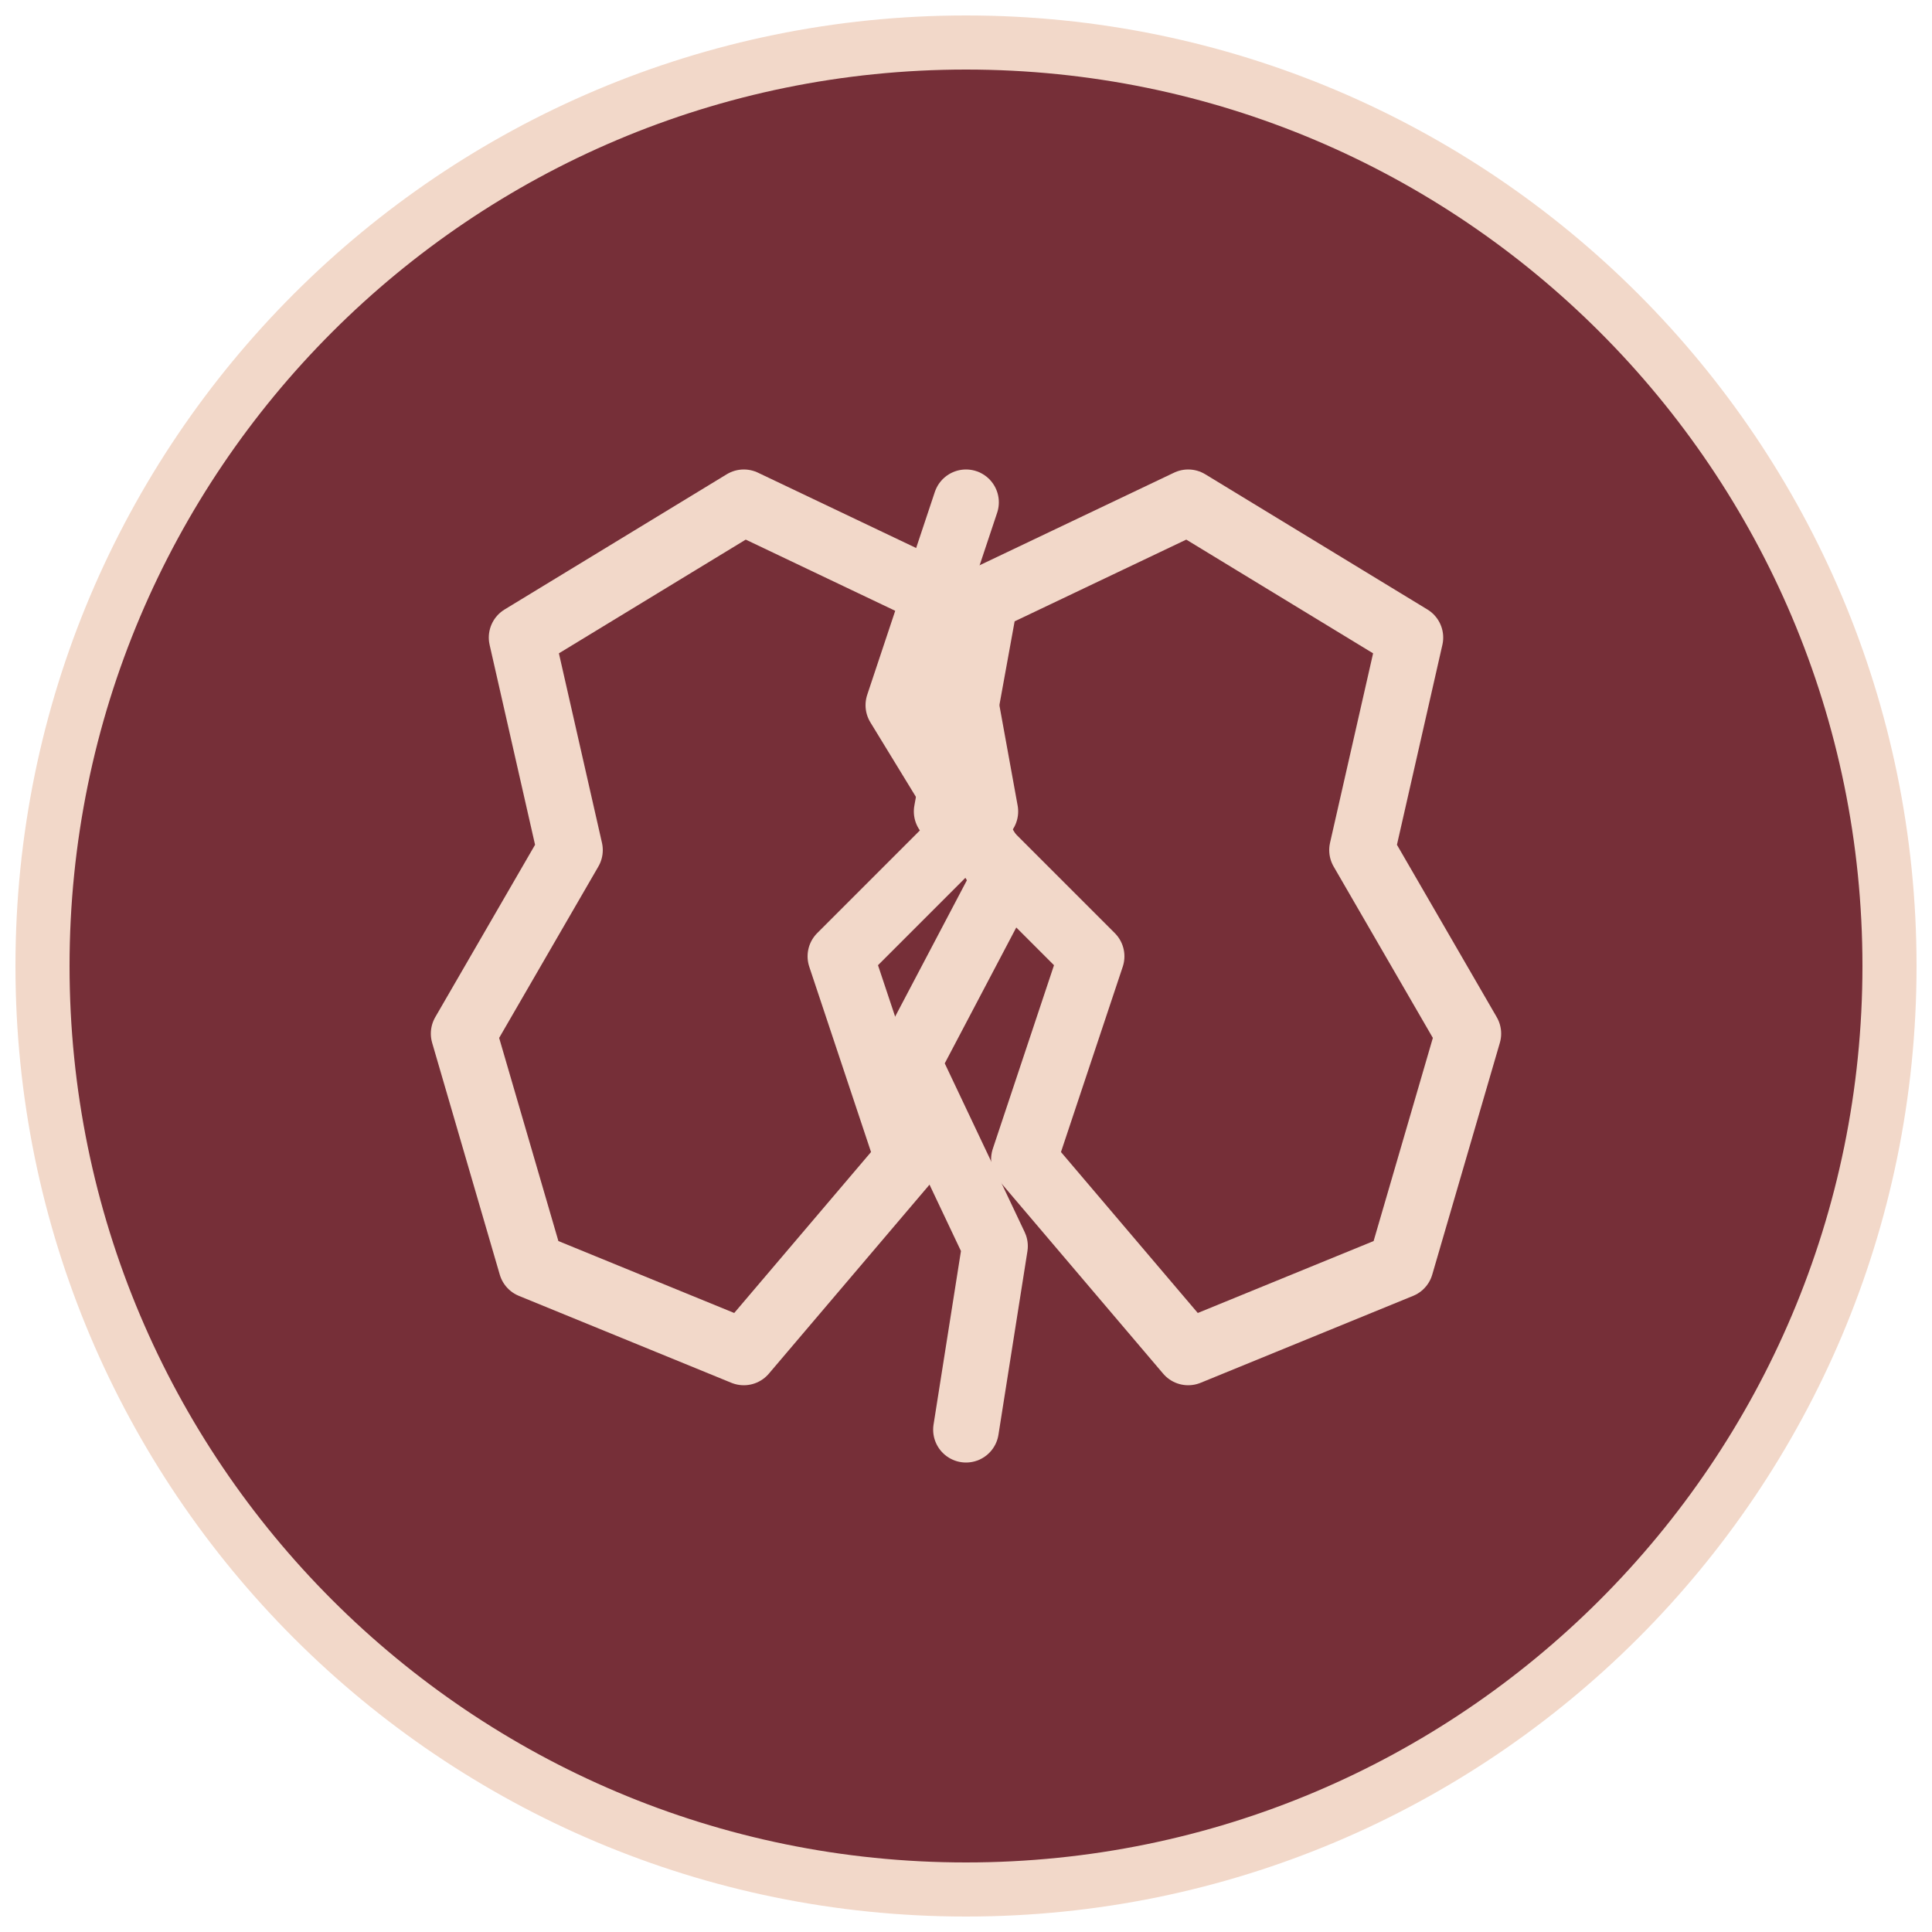
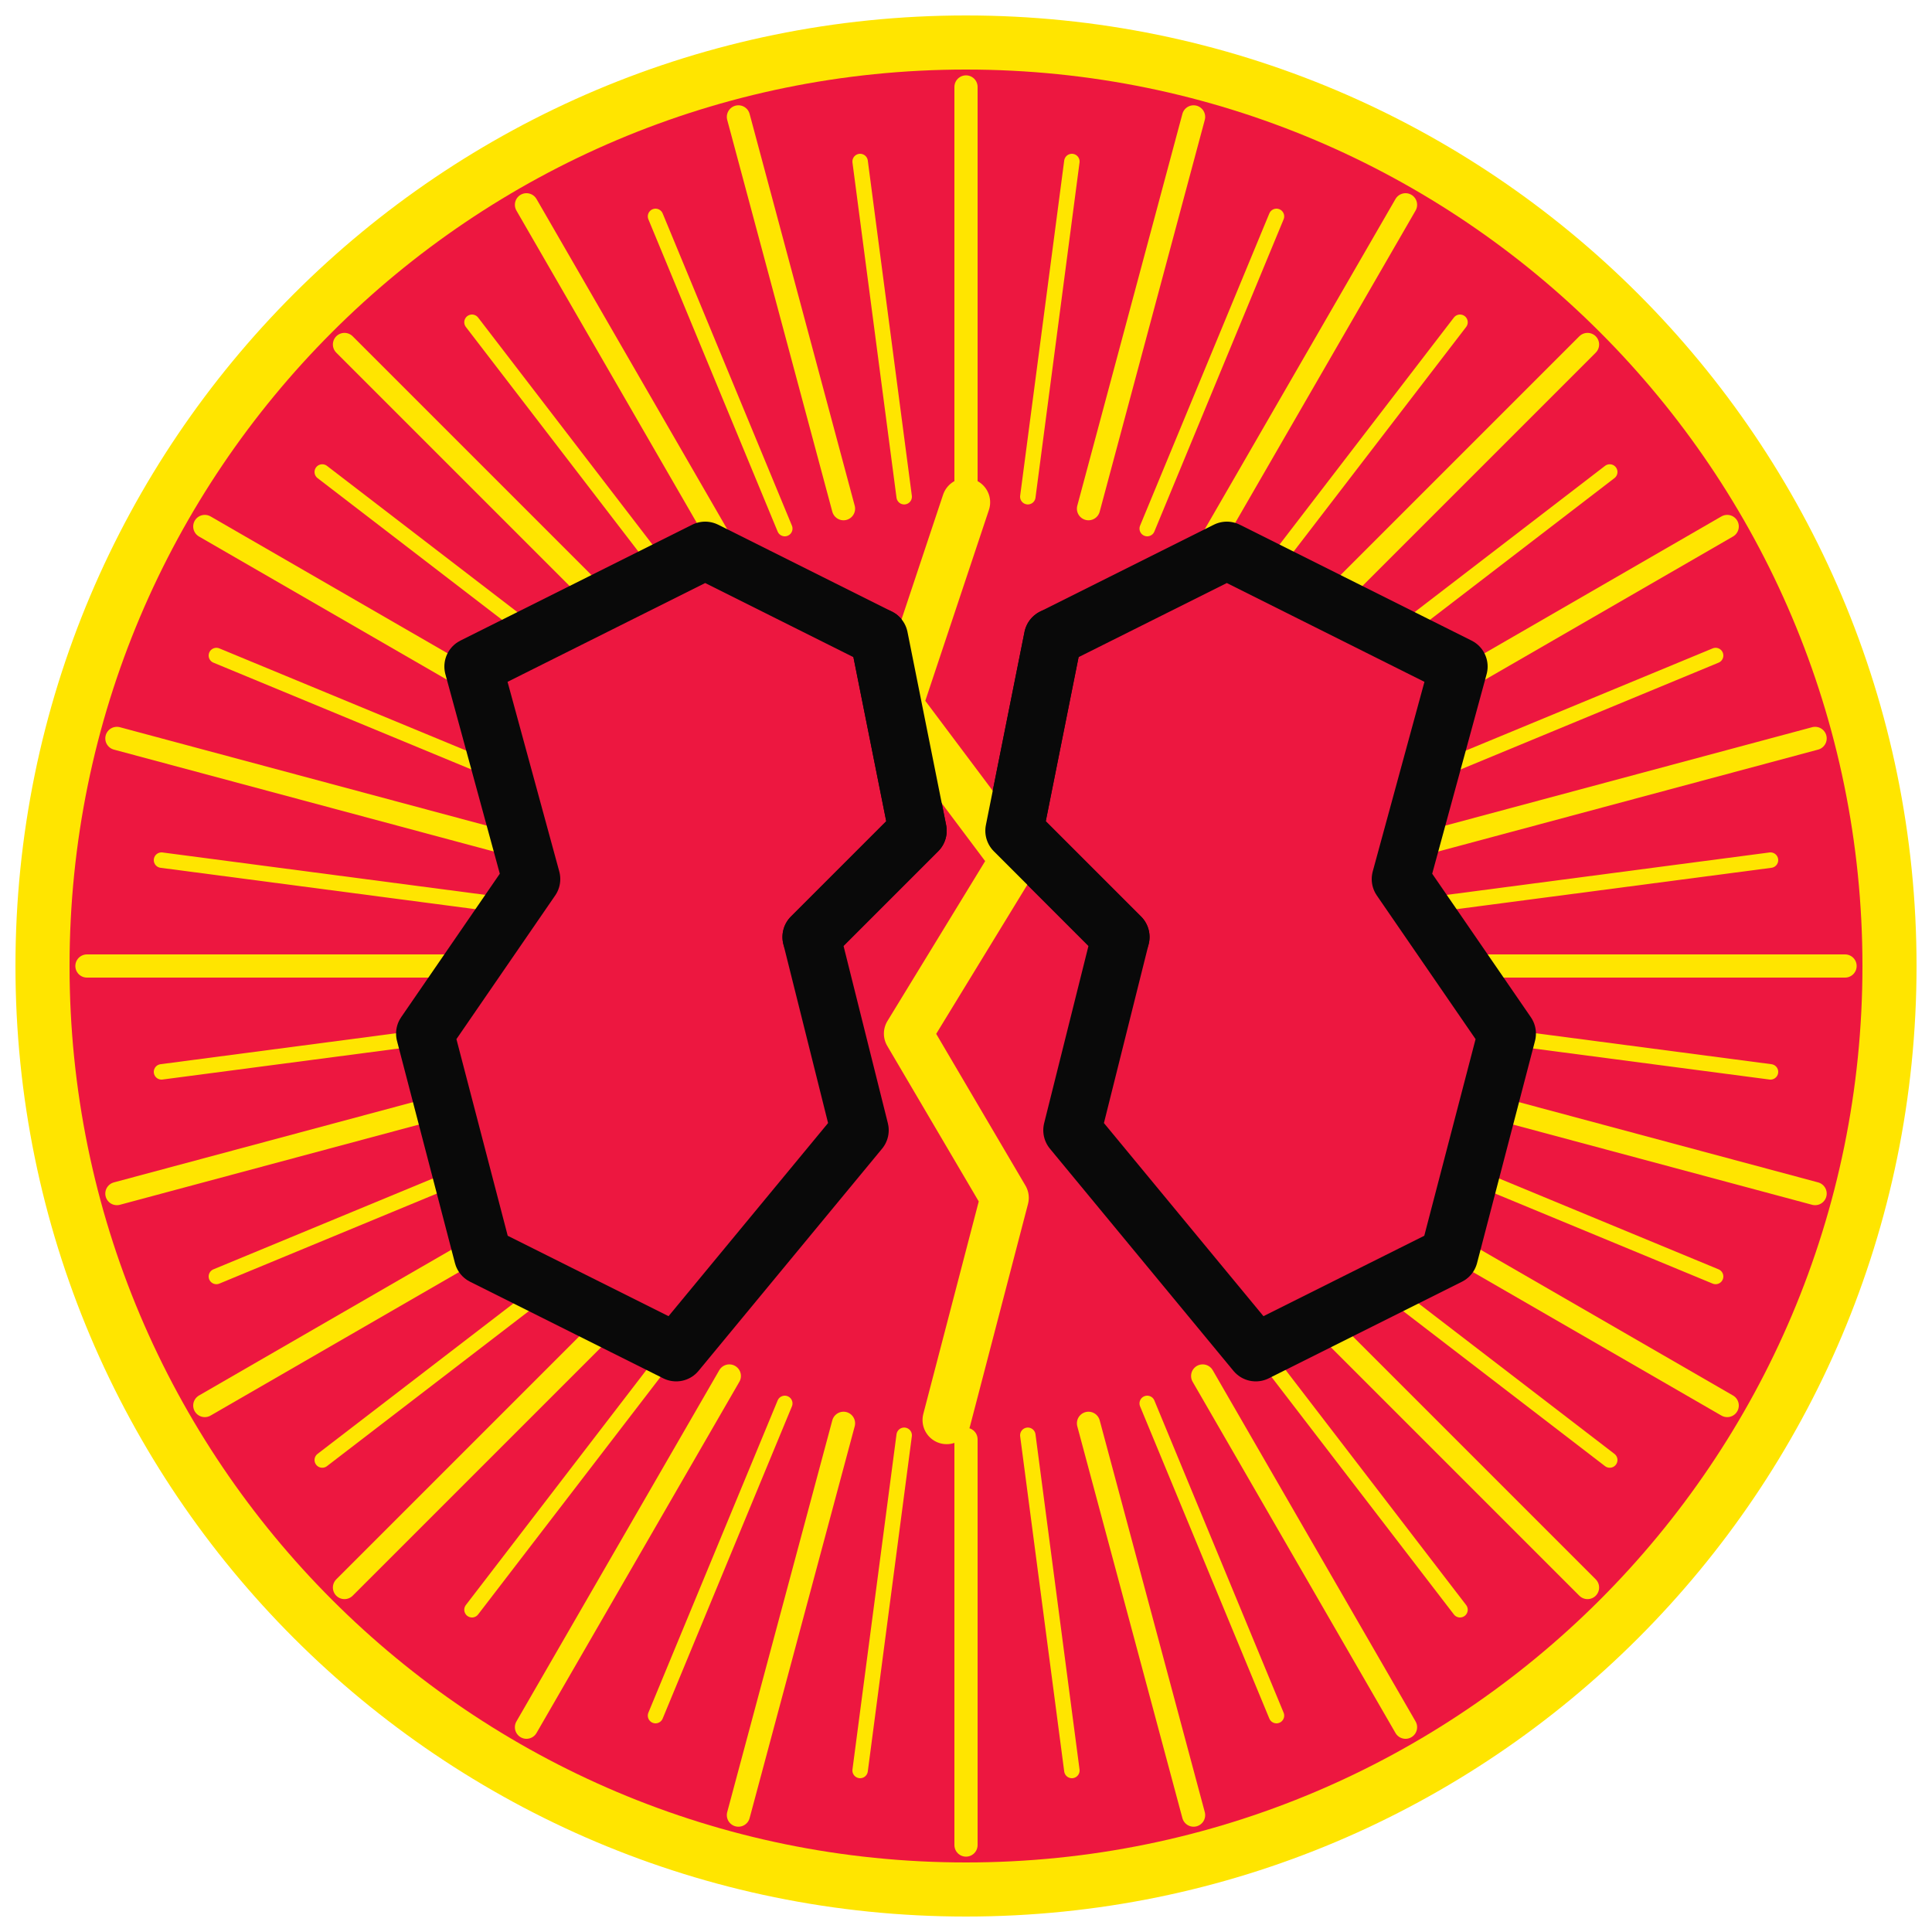
<svg xmlns="http://www.w3.org/2000/svg" width="1000" height="1000" viewBox="0 0 1000 1000">
-   <circle cx="500" cy="500" r="478" fill="#762F38" stroke="#F2D8C9" stroke-width="28" />
-   <g fill="none" stroke="#F2D8C9" stroke-width="34" stroke-linecap="round" stroke-linejoin="round">
-     <path d="M270 330l115-70 105 50 20 110-75 75 35 105-85 100-110-45-35-120 55-95z" />
-     <path d="M730 330l-115-70-105 50-20 110 75 75-35 105 85 100 110-45 35-120-55-95z" />
-     <path d="M500 260l-35 105 55 90-50 95 45 95-15 95" />
+   <defs>
+     <clipPath id="disc">
+       <circle cx="500" cy="500" r="478" />
+     </clipPath>
+   </defs>
+   <circle cx="500" cy="500" r="478" fill="#ED1740" stroke="#FFE500" stroke-width="28" />
+   <g clip-path="url(#disc)">
+     <path d="M745.0 500.0L955.0 500.0" stroke="#FFE500" stroke-width="12" stroke-linecap="round" />
+     <path d="M742.9 532.0L916.4 554.8" stroke="#FFE500" stroke-width="8" stroke-linecap="round" />
+     <path d="M736.7 563.4L939.5 617.8" stroke="#FFE500" stroke-width="12" stroke-linecap="round" />
+     <path d="M726.4 593.8L888.0 660.7" stroke="#FFE500" stroke-width="8" stroke-linecap="round" />
+     <path d="M712.2 622.5L894.0 727.5" stroke="#FFE500" stroke-width="12" stroke-linecap="round" />
+     <path d="M694.4 649.1L833.2 755.7" stroke="#FFE500" stroke-width="8" stroke-linecap="round" />
+     <path d="M673.2 673.2L821.7 821.7" stroke="#FFE500" stroke-width="12" stroke-linecap="round" />
+     <path d="M649.1 694.4L755.7 833.2" stroke="#FFE500" stroke-width="8" stroke-linecap="round" />
+     <path d="M622.5 712.2L727.5 894.0" stroke="#FFE500" stroke-width="12" stroke-linecap="round" />
+     <path d="M593.8 726.4L660.7 888.0" stroke="#FFE500" stroke-width="8" stroke-linecap="round" />
+     <path d="M563.4 736.7L617.8 939.5" stroke="#FFE500" stroke-width="12" stroke-linecap="round" />
+     <path d="M532.0 742.9L554.8 916.4" stroke="#FFE500" stroke-width="8" stroke-linecap="round" />
+     <path d="M500.0 745.0L500.0 955.0" stroke="#FFE500" stroke-width="12" stroke-linecap="round" />
+     <path d="M468.0 742.9L445.2 916.4" stroke="#FFE500" stroke-width="8" stroke-linecap="round" />
+     <path d="M436.6 736.7L382.2 939.5" stroke="#FFE500" stroke-width="12" stroke-linecap="round" />
+     <path d="M406.2 726.4L339.3 888.0" stroke="#FFE500" stroke-width="8" stroke-linecap="round" />
+     <path d="M377.5 712.2L272.5 894.0" stroke="#FFE500" stroke-width="12" stroke-linecap="round" />
+     <path d="M350.9 694.4L244.3 833.2" stroke="#FFE500" stroke-width="8" stroke-linecap="round" />
+     <path d="M326.8 673.2L178.3 821.7" stroke="#FFE500" stroke-width="12" stroke-linecap="round" />
+     <path d="M305.6 649.1L166.8 755.7" stroke="#FFE500" stroke-width="8" stroke-linecap="round" />
+     <path d="M287.8 622.5L106.0 727.5" stroke="#FFE500" stroke-width="12" stroke-linecap="round" />
+     <path d="M273.6 593.8L112.0 660.7" stroke="#FFE500" stroke-width="8" stroke-linecap="round" />
+     <path d="M263.3 563.4L60.5 617.8" stroke="#FFE500" stroke-width="12" stroke-linecap="round" />
+     <path d="M257.1 532.0L83.6 554.8" stroke="#FFE500" stroke-width="8" stroke-linecap="round" />
+     <path d="M255.0 500.0L45.0 500.0" stroke="#FFE500" stroke-width="12" stroke-linecap="round" />
+     <path d="M257.1 468.0L83.6 445.2" stroke="#FFE500" stroke-width="8" stroke-linecap="round" />
+     <path d="M263.3 436.6L60.5 382.2" stroke="#FFE500" stroke-width="12" stroke-linecap="round" />
+     <path d="M273.6 406.2L112.0 339.3" stroke="#FFE500" stroke-width="8" stroke-linecap="round" />
+     <path d="M287.8 377.5L106.0 272.5" stroke="#FFE500" stroke-width="12" stroke-linecap="round" />
+     <path d="M305.6 350.9L166.8 244.3" stroke="#FFE500" stroke-width="8" stroke-linecap="round" />
+     <path d="M326.8 326.8L178.3 178.3" stroke="#FFE500" stroke-width="12" stroke-linecap="round" />
+     <path d="M350.9 305.6L244.3 166.8" stroke="#FFE500" stroke-width="8" stroke-linecap="round" />
+     <path d="M377.5 287.8L272.5 106.0" stroke="#FFE500" stroke-width="12" stroke-linecap="round" />
+     <path d="M406.2 273.6L339.3 112.0" stroke="#FFE500" stroke-width="8" stroke-linecap="round" />
+     <path d="M436.6 263.3L382.2 60.5" stroke="#FFE500" stroke-width="12" stroke-linecap="round" />
+     <path d="M468.0 257.1L445.2 83.6" stroke="#FFE500" stroke-width="8" stroke-linecap="round" />
+     <path d="M500.0 255.0L500.0 45.0" stroke="#FFE500" stroke-width="12" stroke-linecap="round" />
+     <path d="M532.0 257.1L554.8 83.6" stroke="#FFE500" stroke-width="8" stroke-linecap="round" />
+     <path d="M563.4 263.3L617.8 60.5" stroke="#FFE500" stroke-width="12" stroke-linecap="round" />
+     <path d="M593.8 273.6L660.7 112.0" stroke="#FFE500" stroke-width="8" stroke-linecap="round" />
+     <path d="M622.5 287.8L727.5 106.0" stroke="#FFE500" stroke-width="12" stroke-linecap="round" />
+     <path d="M649.1 305.6L755.7 166.8" stroke="#FFE500" stroke-width="8" stroke-linecap="round" />
+     <path d="M673.2 326.8L821.7 178.3" stroke="#FFE500" stroke-width="12" stroke-linecap="round" />
+     <path d="M694.4 350.9L833.2 244.3" stroke="#FFE500" stroke-width="8" stroke-linecap="round" />
+     <path d="M712.2 377.5L894.0 272.5" stroke="#FFE500" stroke-width="12" stroke-linecap="round" />
+     <path d="M726.4 406.2L888.0 339.3" stroke="#FFE500" stroke-width="8" stroke-linecap="round" />
+     <path d="M736.7 436.6L939.5 382.2" stroke="#FFE500" stroke-width="12" stroke-linecap="round" />
+     <path d="M742.9 468.0L916.4 445.2" stroke="#FFE500" stroke-width="8" stroke-linecap="round" />
+   </g>
+   <g stroke="#090909" stroke-width="30" stroke-linejoin="round" stroke-linecap="round">
+     <path d="M245 345L365 285L455 330L475 430L420 485L445 585L350 700L250 650L220 535L275 455Z" fill="#ED1740" />
+     <path d="M755 345L635 285L545 330L525 430L580 485L555 585L650 700L750 650L780 535L725 455Z" fill="#ED1740" />
+     <path d="M500 260L465 365L525 445L470 535L520 620L490 735" fill="none" stroke="#FFE500" stroke-width="25" />
+     <path d="M455 330L475 430L420 485M545 330L525 430L580 485" fill="none" />
  </g>
</svg>
